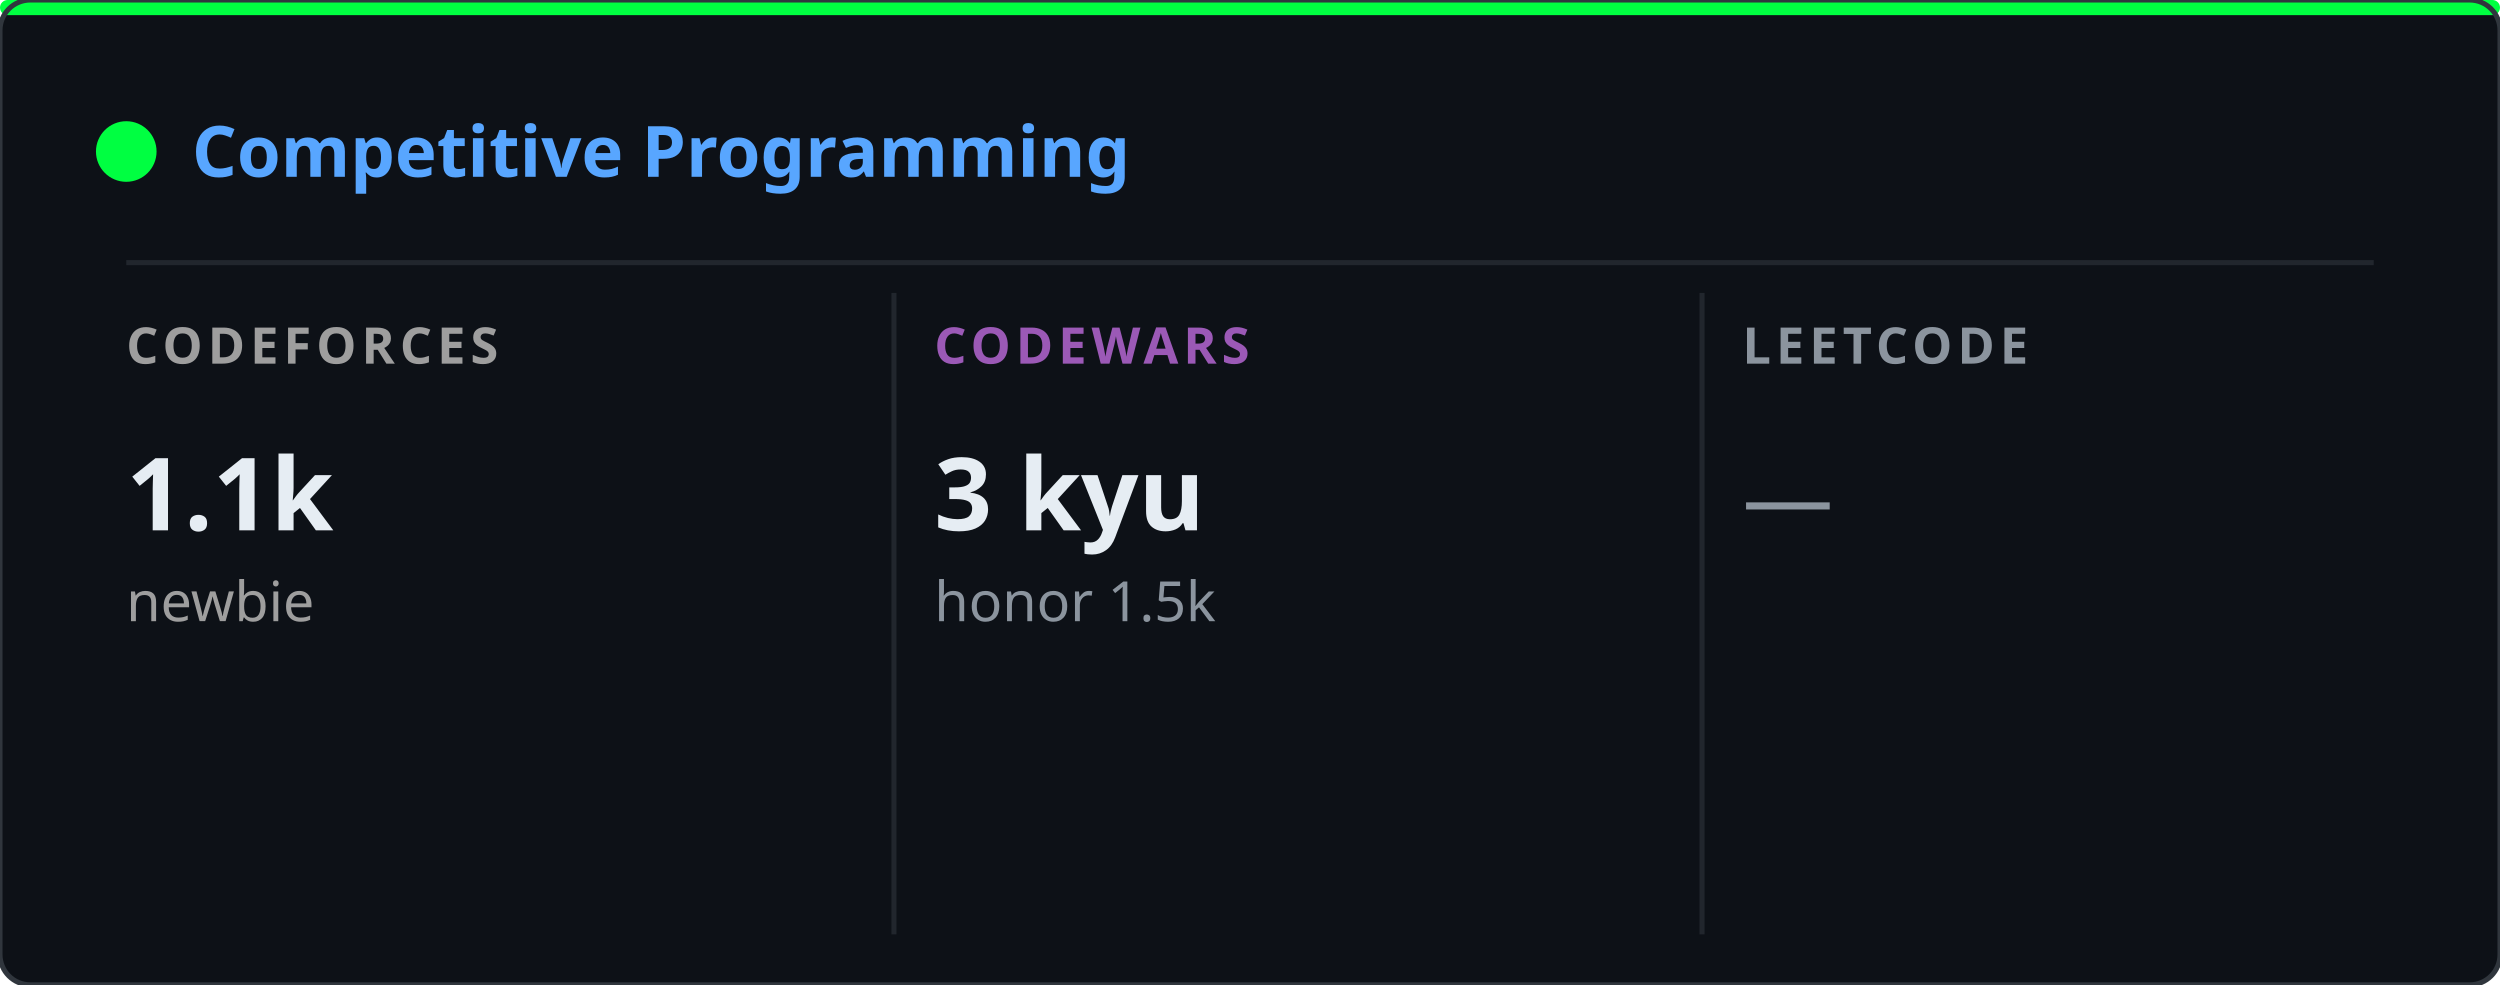
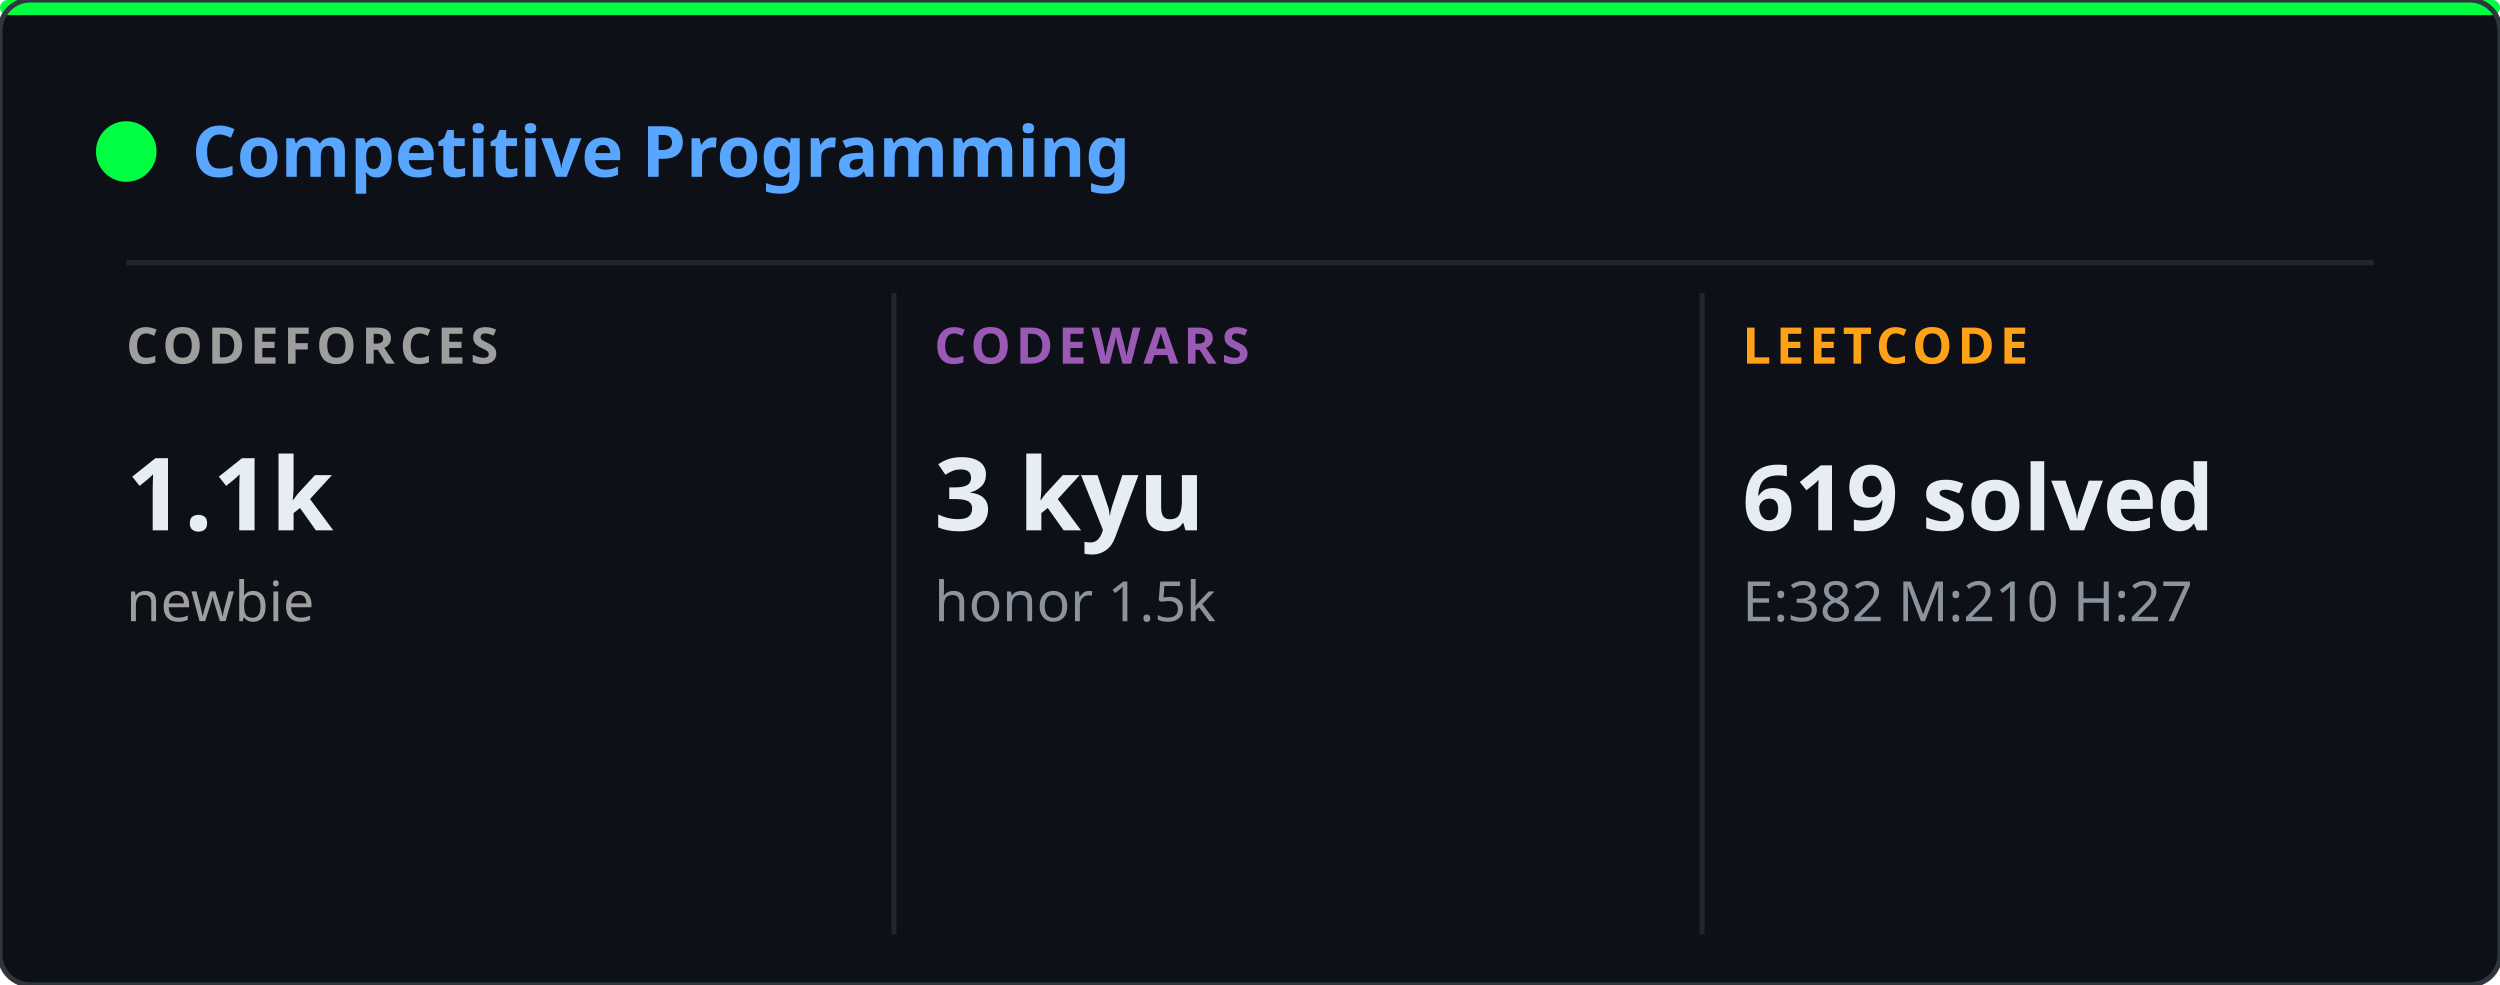
<svg xmlns="http://www.w3.org/2000/svg" width="495" height="195" viewBox="0 0 495 195">
  <defs>
    <clipPath id="cp-clip">
      <rect width="495" height="195" rx="6" />
    </clipPath>
  </defs>
  <rect width="495" height="195" rx="6" fill="#0d1117" />
  <g clip-path="url(#cp-clip)">
    <g opacity="0.22">
      <style>@keyframes cp0{from{transform:translateY(-60px)}to{transform:translateY(209px)}}@keyframes cp1{from{transform:translateY(-46px)}to{transform:translateY(209px)}}@keyframes cp2{from{transform:translateY(-46px)}to{transform:translateY(209px)}}@keyframes cp3{from{transform:translateY(-46px)}to{transform:translateY(209px)}}@keyframes cp4{from{transform:translateY(-46px)}to{transform:translateY(209px)}}@keyframes cp5{from{transform:translateY(-46px)}to{transform:translateY(209px)}}@keyframes cp6{from{transform:translateY(-46px)}to{transform:translateY(209px)}}@keyframes cp7{from{transform:translateY(-46px)}to{transform:translateY(209px)}}@keyframes cp8{from{transform:translateY(-46px)}to{transform:translateY(209px)}}@keyframes cp9{from{transform:translateY(-46px)}to{transform:translateY(209px)}}@keyframes cp10{from{transform:translateY(-46px)}to{transform:translateY(209px)}}@keyframes cp11{from{transform:translateY(-46px)}to{transform:translateY(209px)}}@keyframes cp12{from{transform:translateY(-46px)}to{transform:translateY(209px)}}@keyframes cp13{from{transform:translateY(-46px)}to{transform:translateY(209px)}}@keyframes cp14{from{transform:translateY(-46px)}to{transform:translateY(209px)}}@keyframes cp15{from{transform:translateY(-46px)}to{transform:translateY(209px)}}@keyframes cp16{from{transform:translateY(-46px)}to{transform:translateY(209px)}}@keyframes cp17{from{transform:translateY(-46px)}to{transform:translateY(209px)}}@keyframes cp18{from{transform:translateY(-46px)}to{transform:translateY(209px)}}@keyframes cp19{from{transform:translateY(-46px)}to{transform:translateY(209px)}}@keyframes cp20{from{transform:translateY(-46px)}to{transform:translateY(209px)}}@keyframes cp21{from{transform:translateY(-46px)}to{transform:translateY(209px)}}@keyframes cp22{from{transform:translateY(-46px)}to{transform:translateY(209px)}}@keyframes cp23{from{transform:translateY(-46px)}to{transform:translateY(209px)}}@keyframes cp24{from{transform:translateY(-46px)}to{transform:translateY(209px)}}@keyframes cp25{from{transform:translateY(-46px)}to{transform:translateY(209px)}}@keyframes cp26{from{transform:translateY(-46px)}to{transform:translateY(209px)}}@keyframes cp27{from{transform:translateY(-46px)}to{transform:translateY(209px)}}@keyframes cp28{from{transform:translateY(-46px)}to{transform:translateY(209px)}}@keyframes cp29{from{transform:translateY(-46px)}to{transform:translateY(209px)}}@keyframes cp30{from{transform:translateY(-46px)}to{transform:translateY(209px)}}@keyframes cp31{from{transform:translateY(-46px)}to{transform:translateY(209px)}}@keyframes cp32{from{transform:translateY(-46px)}to{transform:translateY(209px)}}@keyframes cp33{from{transform:translateY(-46px)}to{transform:translateY(209px)}}@keyframes cp34{from{transform:translateY(-46px)}to{transform:translateY(209px)}}@keyframes cp35{from{transform:translateY(-46px)}to{transform:translateY(209px)}}@keyframes cp36{from{transform:translateY(-46px)}to{transform:translateY(209px)}}@keyframes cp37{from{transform:translateY(-46px)}to{transform:translateY(209px)}}</style>
      <g style="animation:cp0 2.40s linear infinite;animation-delay:-0.01s">
        <text x="366" y="0" font-family="monospace" font-size="12" fill="#00ff41">5</text>
        <text x="366" y="-14" font-family="monospace" font-size="12" fill="#00ff41" opacity="0.80">ﾔ</text>
        <text x="366" y="-28" font-family="monospace" font-size="12" fill="#00ff41" opacity="0.60">ﾀ</text>
        <text x="366" y="-42" font-family="monospace" font-size="12" fill="#00ff41" opacity="0.40">ｿ</text>
        <text x="366" y="-56" font-family="monospace" font-size="12" fill="#00ff41" opacity="0.20">2</text>
      </g>
      <g style="animation:cp1 1.88s linear infinite;animation-delay:-1.42s">
        <text x="221" y="0" font-family="monospace" font-size="12" fill="#00ff41">ﾝ</text>
        <text x="221" y="-14" font-family="monospace" font-size="12" fill="#00ff41" opacity="0.75">ﾘ</text>
        <text x="221" y="-28" font-family="monospace" font-size="12" fill="#00ff41" opacity="0.50">ﾚ</text>
        <text x="221" y="-42" font-family="monospace" font-size="12" fill="#00ff41" opacity="0.25">ｧ</text>
      </g>
      <g style="animation:cp2 3.18s linear infinite;animation-delay:-0.68s">
        <text x="195" y="0" font-family="monospace" font-size="12" fill="#00ff41">ｺ</text>
        <text x="195" y="-14" font-family="monospace" font-size="12" fill="#00ff41" opacity="0.75">ﾃ</text>
        <text x="195" y="-28" font-family="monospace" font-size="12" fill="#00ff41" opacity="0.50">ｾ</text>
        <text x="195" y="-42" font-family="monospace" font-size="12" fill="#00ff41" opacity="0.25">ｬ</text>
      </g>
      <g style="animation:cp3 2.37s linear infinite;animation-delay:-0.52s">
        <text x="25" y="0" font-family="monospace" font-size="12" fill="#00ff41">ﾍ</text>
        <text x="25" y="-14" font-family="monospace" font-size="12" fill="#00ff41" opacity="0.75">ｺ</text>
        <text x="25" y="-28" font-family="monospace" font-size="12" fill="#00ff41" opacity="0.50">ｧ</text>
        <text x="25" y="-42" font-family="monospace" font-size="12" fill="#00ff41" opacity="0.25">ｫ</text>
      </g>
      <g style="animation:cp4 2.42s linear infinite;animation-delay:-0.67s">
        <text x="113" y="0" font-family="monospace" font-size="12" fill="#00ff41">ｭ</text>
        <text x="113" y="-14" font-family="monospace" font-size="12" fill="#00ff41" opacity="0.75">1</text>
        <text x="113" y="-28" font-family="monospace" font-size="12" fill="#00ff41" opacity="0.50">ﾅ</text>
        <text x="113" y="-42" font-family="monospace" font-size="12" fill="#00ff41" opacity="0.25">1</text>
      </g>
      <g style="animation:cp5 2.93s linear infinite;animation-delay:-1.00s">
        <text x="469" y="0" font-family="monospace" font-size="12" fill="#00ff41">ﾄ</text>
        <text x="469" y="-14" font-family="monospace" font-size="12" fill="#00ff41" opacity="0.75">ﾈ</text>
        <text x="469" y="-28" font-family="monospace" font-size="12" fill="#00ff41" opacity="0.50">ﾆ</text>
        <text x="469" y="-42" font-family="monospace" font-size="12" fill="#00ff41" opacity="0.25">ｼ</text>
      </g>
      <g style="animation:cp6 2.61s linear infinite;animation-delay:-1.55s">
        <text x="353" y="0" font-family="monospace" font-size="12" fill="#00ff41">0</text>
        <text x="353" y="-14" font-family="monospace" font-size="12" fill="#00ff41" opacity="0.75">ｵ</text>
        <text x="353" y="-28" font-family="monospace" font-size="12" fill="#00ff41" opacity="0.50">ﾅ</text>
        <text x="353" y="-42" font-family="monospace" font-size="12" fill="#00ff41" opacity="0.25">5</text>
      </g>
      <g style="animation:cp7 2.10s linear infinite;animation-delay:-0.63s">
        <text x="67" y="0" font-family="monospace" font-size="12" fill="#00ff41">ｱ</text>
        <text x="67" y="-14" font-family="monospace" font-size="12" fill="#00ff41" opacity="0.75">ﾍ</text>
        <text x="67" y="-28" font-family="monospace" font-size="12" fill="#00ff41" opacity="0.50">ﾆ</text>
        <text x="67" y="-42" font-family="monospace" font-size="12" fill="#00ff41" opacity="0.25">ｨ</text>
      </g>
      <g style="animation:cp8 1.60s linear infinite;animation-delay:-0.98s">
        <text x="91" y="0" font-family="monospace" font-size="12" fill="#00ff41">ｱ</text>
        <text x="91" y="-14" font-family="monospace" font-size="12" fill="#00ff41" opacity="0.75">1</text>
        <text x="91" y="-28" font-family="monospace" font-size="12" fill="#00ff41" opacity="0.50">7</text>
        <text x="91" y="-42" font-family="monospace" font-size="12" fill="#00ff41" opacity="0.25">ﾃ</text>
      </g>
      <g style="animation:cp9 2.20s linear infinite;animation-delay:-1.29s">
        <text x="332" y="0" font-family="monospace" font-size="12" fill="#00ff41">ﾇ</text>
        <text x="332" y="-14" font-family="monospace" font-size="12" fill="#00ff41" opacity="0.75">ﾘ</text>
        <text x="332" y="-28" font-family="monospace" font-size="12" fill="#00ff41" opacity="0.50">ﾍ</text>
        <text x="332" y="-42" font-family="monospace" font-size="12" fill="#00ff41" opacity="0.25">ﾃ</text>
      </g>
      <g style="animation:cp10 2.40s linear infinite;animation-delay:-0.51s">
        <text x="374" y="0" font-family="monospace" font-size="12" fill="#00ff41">ｶ</text>
        <text x="374" y="-14" font-family="monospace" font-size="12" fill="#00ff41" opacity="0.75">ｨ</text>
        <text x="374" y="-28" font-family="monospace" font-size="12" fill="#00ff41" opacity="0.50">ﾝ</text>
        <text x="374" y="-42" font-family="monospace" font-size="12" fill="#00ff41" opacity="0.25">ｼ</text>
      </g>
      <g style="animation:cp11 1.70s linear infinite;animation-delay:-1.08s">
        <text x="172" y="0" font-family="monospace" font-size="12" fill="#00ff41">ｲ</text>
        <text x="172" y="-14" font-family="monospace" font-size="12" fill="#00ff41" opacity="0.75">ｯ</text>
        <text x="172" y="-28" font-family="monospace" font-size="12" fill="#00ff41" opacity="0.50">ｻ</text>
        <text x="172" y="-42" font-family="monospace" font-size="12" fill="#00ff41" opacity="0.25">ｮ</text>
      </g>
      <g style="animation:cp12 2.37s linear infinite;animation-delay:-2.03s">
        <text x="99" y="0" font-family="monospace" font-size="12" fill="#00ff41">ｯ</text>
        <text x="99" y="-14" font-family="monospace" font-size="12" fill="#00ff41" opacity="0.75">1</text>
        <text x="99" y="-28" font-family="monospace" font-size="12" fill="#00ff41" opacity="0.50">ﾅ</text>
        <text x="99" y="-42" font-family="monospace" font-size="12" fill="#00ff41" opacity="0.25">ｬ</text>
      </g>
      <g style="animation:cp13 1.65s linear infinite;animation-delay:-0.30s">
        <text x="106" y="0" font-family="monospace" font-size="12" fill="#00ff41">ﾛ</text>
        <text x="106" y="-14" font-family="monospace" font-size="12" fill="#00ff41" opacity="0.75">ｧ</text>
        <text x="106" y="-28" font-family="monospace" font-size="12" fill="#00ff41" opacity="0.50">0</text>
        <text x="106" y="-42" font-family="monospace" font-size="12" fill="#00ff41" opacity="0.25">ｹ</text>
      </g>
      <g style="animation:cp14 2.77s linear infinite;animation-delay:-2.62s">
        <text x="327" y="0" font-family="monospace" font-size="12" fill="#00ff41">ｸ</text>
        <text x="327" y="-14" font-family="monospace" font-size="12" fill="#00ff41" opacity="0.75">ｵ</text>
        <text x="327" y="-28" font-family="monospace" font-size="12" fill="#00ff41" opacity="0.50">ｺ</text>
        <text x="327" y="-42" font-family="monospace" font-size="12" fill="#00ff41" opacity="0.25">ﾅ</text>
      </g>
      <g style="animation:cp15 1.84s linear infinite;animation-delay:-0.81s">
        <text x="477" y="0" font-family="monospace" font-size="12" fill="#00ff41">ﾐ</text>
        <text x="477" y="-14" font-family="monospace" font-size="12" fill="#00ff41" opacity="0.75">ｿ</text>
        <text x="477" y="-28" font-family="monospace" font-size="12" fill="#00ff41" opacity="0.50">0</text>
        <text x="477" y="-42" font-family="monospace" font-size="12" fill="#00ff41" opacity="0.25">ｫ</text>
      </g>
      <g style="animation:cp16 2.85s linear infinite;animation-delay:-1.49s">
        <text x="259" y="0" font-family="monospace" font-size="12" fill="#00ff41">ﾓ</text>
        <text x="259" y="-14" font-family="monospace" font-size="12" fill="#00ff41" opacity="0.75">ﾒ</text>
        <text x="259" y="-28" font-family="monospace" font-size="12" fill="#00ff41" opacity="0.50">ｩ</text>
        <text x="259" y="-42" font-family="monospace" font-size="12" fill="#00ff41" opacity="0.25">ｧ</text>
      </g>
      <g style="animation:cp17 1.80s linear infinite;animation-delay:-0.23s">
        <text x="369" y="0" font-family="monospace" font-size="12" fill="#00ff41">ｱ</text>
        <text x="369" y="-14" font-family="monospace" font-size="12" fill="#00ff41" opacity="0.75">ﾊ</text>
        <text x="369" y="-28" font-family="monospace" font-size="12" fill="#00ff41" opacity="0.50">ｼ</text>
        <text x="369" y="-42" font-family="monospace" font-size="12" fill="#00ff41" opacity="0.25">4</text>
      </g>
      <g style="animation:cp18 2.40s linear infinite;animation-delay:-0.13s">
        <text x="135" y="0" font-family="monospace" font-size="12" fill="#00ff41">ﾋ</text>
        <text x="135" y="-14" font-family="monospace" font-size="12" fill="#00ff41" opacity="0.75">ﾇ</text>
        <text x="135" y="-28" font-family="monospace" font-size="12" fill="#00ff41" opacity="0.50">ﾚ</text>
        <text x="135" y="-42" font-family="monospace" font-size="12" fill="#00ff41" opacity="0.25">ﾓ</text>
      </g>
      <g style="animation:cp19 2.61s linear infinite;animation-delay:-2.31s">
        <text x="114" y="0" font-family="monospace" font-size="12" fill="#00ff41">8</text>
        <text x="114" y="-14" font-family="monospace" font-size="12" fill="#00ff41" opacity="0.75">ﾗ</text>
        <text x="114" y="-28" font-family="monospace" font-size="12" fill="#00ff41" opacity="0.50">ﾌ</text>
        <text x="114" y="-42" font-family="monospace" font-size="12" fill="#00ff41" opacity="0.25">ｬ</text>
      </g>
      <g style="animation:cp20 2.89s linear infinite;animation-delay:-0.51s">
        <text x="277" y="0" font-family="monospace" font-size="12" fill="#00ff41">7</text>
        <text x="277" y="-14" font-family="monospace" font-size="12" fill="#00ff41" opacity="0.75">5</text>
        <text x="277" y="-28" font-family="monospace" font-size="12" fill="#00ff41" opacity="0.50">ｿ</text>
        <text x="277" y="-42" font-family="monospace" font-size="12" fill="#00ff41" opacity="0.25">ｿ</text>
      </g>
      <g style="animation:cp21 2.92s linear infinite;animation-delay:-1.28s">
        <text x="404" y="0" font-family="monospace" font-size="12" fill="#00ff41">ﾉ</text>
        <text x="404" y="-14" font-family="monospace" font-size="12" fill="#00ff41" opacity="0.75">ﾍ</text>
        <text x="404" y="-28" font-family="monospace" font-size="12" fill="#00ff41" opacity="0.50">ﾔ</text>
        <text x="404" y="-42" font-family="monospace" font-size="12" fill="#00ff41" opacity="0.25">4</text>
      </g>
      <g style="animation:cp22 1.87s linear infinite;animation-delay:-1.12s">
        <text x="41" y="0" font-family="monospace" font-size="12" fill="#00ff41">ｼ</text>
        <text x="41" y="-14" font-family="monospace" font-size="12" fill="#00ff41" opacity="0.75">ﾃ</text>
        <text x="41" y="-28" font-family="monospace" font-size="12" fill="#00ff41" opacity="0.50">ｸ</text>
        <text x="41" y="-42" font-family="monospace" font-size="12" fill="#00ff41" opacity="0.25">ｪ</text>
      </g>
      <g style="animation:cp23 1.78s linear infinite;animation-delay:-1.10s">
        <text x="449" y="0" font-family="monospace" font-size="12" fill="#00ff41">ﾋ</text>
        <text x="449" y="-14" font-family="monospace" font-size="12" fill="#00ff41" opacity="0.75">ｵ</text>
        <text x="449" y="-28" font-family="monospace" font-size="12" fill="#00ff41" opacity="0.50">ﾓ</text>
        <text x="449" y="-42" font-family="monospace" font-size="12" fill="#00ff41" opacity="0.25">ｹ</text>
      </g>
      <g style="animation:cp24 3.10s linear infinite;animation-delay:-3.00s">
        <text x="270" y="0" font-family="monospace" font-size="12" fill="#00ff41">ﾅ</text>
        <text x="270" y="-14" font-family="monospace" font-size="12" fill="#00ff41" opacity="0.75">6</text>
        <text x="270" y="-28" font-family="monospace" font-size="12" fill="#00ff41" opacity="0.50">ｭ</text>
        <text x="270" y="-42" font-family="monospace" font-size="12" fill="#00ff41" opacity="0.25">ﾒ</text>
      </g>
      <g style="animation:cp25 3.05s linear infinite;animation-delay:-0.93s">
        <text x="309" y="0" font-family="monospace" font-size="12" fill="#00ff41">ｫ</text>
        <text x="309" y="-14" font-family="monospace" font-size="12" fill="#00ff41" opacity="0.75">ﾓ</text>
        <text x="309" y="-28" font-family="monospace" font-size="12" fill="#00ff41" opacity="0.50">ｫ</text>
        <text x="309" y="-42" font-family="monospace" font-size="12" fill="#00ff41" opacity="0.25">0</text>
      </g>
      <g style="animation:cp26 3.00s linear infinite;animation-delay:-2.68s">
        <text x="50" y="0" font-family="monospace" font-size="12" fill="#00ff41">ｯ</text>
        <text x="50" y="-14" font-family="monospace" font-size="12" fill="#00ff41" opacity="0.75">6</text>
        <text x="50" y="-28" font-family="monospace" font-size="12" fill="#00ff41" opacity="0.50">ｭ</text>
        <text x="50" y="-42" font-family="monospace" font-size="12" fill="#00ff41" opacity="0.25">ｯ</text>
      </g>
      <g style="animation:cp27 1.74s linear infinite;animation-delay:-1.11s">
        <text x="471" y="0" font-family="monospace" font-size="12" fill="#00ff41">ｼ</text>
        <text x="471" y="-14" font-family="monospace" font-size="12" fill="#00ff41" opacity="0.75">ｧ</text>
        <text x="471" y="-28" font-family="monospace" font-size="12" fill="#00ff41" opacity="0.50">ﾋ</text>
        <text x="471" y="-42" font-family="monospace" font-size="12" fill="#00ff41" opacity="0.25">ﾋ</text>
      </g>
      <g style="animation:cp28 1.67s linear infinite;animation-delay:-1.33s">
        <text x="228" y="0" font-family="monospace" font-size="12" fill="#00ff41">ﾔ</text>
        <text x="228" y="-14" font-family="monospace" font-size="12" fill="#00ff41" opacity="0.75">1</text>
        <text x="228" y="-28" font-family="monospace" font-size="12" fill="#00ff41" opacity="0.50">ﾌ</text>
        <text x="228" y="-42" font-family="monospace" font-size="12" fill="#00ff41" opacity="0.25">ﾊ</text>
      </g>
      <g style="animation:cp29 2.02s linear infinite;animation-delay:-0.64s">
        <text x="60" y="0" font-family="monospace" font-size="12" fill="#00ff41">ﾃ</text>
        <text x="60" y="-14" font-family="monospace" font-size="12" fill="#00ff41" opacity="0.75">ｭ</text>
        <text x="60" y="-28" font-family="monospace" font-size="12" fill="#00ff41" opacity="0.50">ﾔ</text>
        <text x="60" y="-42" font-family="monospace" font-size="12" fill="#00ff41" opacity="0.25">ﾀ</text>
      </g>
      <g style="animation:cp30 2.97s linear infinite;animation-delay:-2.86s">
        <text x="178" y="0" font-family="monospace" font-size="12" fill="#00ff41">ﾇ</text>
        <text x="178" y="-14" font-family="monospace" font-size="12" fill="#00ff41" opacity="0.75">ﾕ</text>
        <text x="178" y="-28" font-family="monospace" font-size="12" fill="#00ff41" opacity="0.50">ｷ</text>
        <text x="178" y="-42" font-family="monospace" font-size="12" fill="#00ff41" opacity="0.25">ｵ</text>
      </g>
      <g style="animation:cp31 1.75s linear infinite;animation-delay:-1.72s">
        <text x="175" y="0" font-family="monospace" font-size="12" fill="#00ff41">ﾉ</text>
        <text x="175" y="-14" font-family="monospace" font-size="12" fill="#00ff41" opacity="0.75">ｸ</text>
        <text x="175" y="-28" font-family="monospace" font-size="12" fill="#00ff41" opacity="0.50">ｿ</text>
        <text x="175" y="-42" font-family="monospace" font-size="12" fill="#00ff41" opacity="0.25">ﾍ</text>
      </g>
      <g style="animation:cp32 2.71s linear infinite;animation-delay:-2.06s">
        <text x="309" y="0" font-family="monospace" font-size="12" fill="#00ff41">ﾉ</text>
        <text x="309" y="-14" font-family="monospace" font-size="12" fill="#00ff41" opacity="0.75">ﾜ</text>
        <text x="309" y="-28" font-family="monospace" font-size="12" fill="#00ff41" opacity="0.50">ｶ</text>
        <text x="309" y="-42" font-family="monospace" font-size="12" fill="#00ff41" opacity="0.25">ﾇ</text>
      </g>
      <g style="animation:cp33 2.23s linear infinite;animation-delay:-1.91s">
        <text x="20" y="0" font-family="monospace" font-size="12" fill="#00ff41">7</text>
        <text x="20" y="-14" font-family="monospace" font-size="12" fill="#00ff41" opacity="0.75">5</text>
        <text x="20" y="-28" font-family="monospace" font-size="12" fill="#00ff41" opacity="0.50">ｶ</text>
        <text x="20" y="-42" font-family="monospace" font-size="12" fill="#00ff41" opacity="0.25">ｼ</text>
      </g>
      <g style="animation:cp34 2.66s linear infinite;animation-delay:-1.12s">
        <text x="351" y="0" font-family="monospace" font-size="12" fill="#00ff41">ﾅ</text>
        <text x="351" y="-14" font-family="monospace" font-size="12" fill="#00ff41" opacity="0.75">3</text>
        <text x="351" y="-28" font-family="monospace" font-size="12" fill="#00ff41" opacity="0.50">ﾋ</text>
        <text x="351" y="-42" font-family="monospace" font-size="12" fill="#00ff41" opacity="0.25">ｴ</text>
      </g>
      <g style="animation:cp35 2.77s linear infinite;animation-delay:-0.59s">
        <text x="279" y="0" font-family="monospace" font-size="12" fill="#00ff41">ﾋ</text>
        <text x="279" y="-14" font-family="monospace" font-size="12" fill="#00ff41" opacity="0.75">ｨ</text>
        <text x="279" y="-28" font-family="monospace" font-size="12" fill="#00ff41" opacity="0.50">ﾈ</text>
        <text x="279" y="-42" font-family="monospace" font-size="12" fill="#00ff41" opacity="0.25">ﾑ</text>
      </g>
      <g style="animation:cp36 2.13s linear infinite;animation-delay:-1.62s">
        <text x="402" y="0" font-family="monospace" font-size="12" fill="#00ff41">ｳ</text>
        <text x="402" y="-14" font-family="monospace" font-size="12" fill="#00ff41" opacity="0.75">ｪ</text>
        <text x="402" y="-28" font-family="monospace" font-size="12" fill="#00ff41" opacity="0.50">2</text>
        <text x="402" y="-42" font-family="monospace" font-size="12" fill="#00ff41" opacity="0.25">ﾊ</text>
      </g>
      <g style="animation:cp37 1.57s linear infinite;animation-delay:-0.79s">
        <text x="465" y="0" font-family="monospace" font-size="12" fill="#00ff41">ﾋ</text>
        <text x="465" y="-14" font-family="monospace" font-size="12" fill="#00ff41" opacity="0.75">ﾌ</text>
        <text x="465" y="-28" font-family="monospace" font-size="12" fill="#00ff41" opacity="0.50">ｯ</text>
        <text x="465" y="-42" font-family="monospace" font-size="12" fill="#00ff41" opacity="0.25">ｨ</text>
      </g>
    </g>
  </g>
  <rect width="495" height="3" rx="1.5" fill="#00ff41" />
  <rect width="495" height="195" rx="6" fill="none" stroke="#30363d" stroke-width="1" />
  <circle cx="25" cy="30" r="6" fill="#00ff41" />
  <text x="38" y="35" font-family="'Segoe UI',Ubuntu,sans-serif" font-size="14" font-weight="600" fill="#58a6ff">Competitive Programming</text>
  <line x1="25" y1="52" x2="470" y2="52" stroke="#21262d" stroke-width="1" />
  <line x1="177" y1="58" x2="177" y2="185" stroke="#21262d" stroke-width="1" />
  <line x1="337" y1="58" x2="337" y2="185" stroke="#21262d" stroke-width="1" />
  <text x="25" y="72" font-family="'Segoe UI',Ubuntu,sans-serif" font-size="10" font-weight="600" fill="#9e9e9e" letter-spacing="1">CODEFORCES</text>
  <text x="25" y="105" font-family="'Segoe UI',Ubuntu,sans-serif" font-size="20" font-weight="700" fill="#e6edf3">1.1k</text>
  <text x="25" y="123" font-family="'Segoe UI',Ubuntu,sans-serif" font-size="11" font-weight="400" fill="#9e9e9e">newbie</text>
  <text x="185" y="72" font-family="'Segoe UI',Ubuntu,sans-serif" font-size="10" font-weight="600" fill="#9b59b6" letter-spacing="1">CODEWARS</text>
  <text x="185" y="105" font-family="'Segoe UI',Ubuntu,sans-serif" font-size="20" font-weight="700" fill="#e6edf3">3 kyu</text>
  <text x="185" y="123" font-family="'Segoe UI',Ubuntu,sans-serif" font-size="11" font-weight="400" fill="#8b949e">honor 1.5k</text>
-   <text x="345" y="72" font-family="'Segoe UI',Ubuntu,sans-serif" font-size="10" font-weight="600" fill="#8b949e" letter-spacing="1">LEETCODE</text>
-   <text x="345" y="105" font-family="'Segoe UI',Ubuntu,sans-serif" font-size="18" font-weight="400" fill="#8b949e">—</text>
+   <text x="345" y="72" font-family="'Segoe UI',Ubuntu,sans-serif" font-size="10" font-weight="600" fill="#ffa116" letter-spacing="1">LEETCODE</text>
+   <text x="345" y="105" font-family="'Segoe UI',Ubuntu,sans-serif" font-size="18" font-weight="700" fill="#e6edf3">619 solved</text>
+   <text x="345" y="123" font-family="'Segoe UI',Ubuntu,sans-serif" font-size="11" font-weight="400" fill="#8b949e">E:382 M:210 H:27</text>
</svg>
